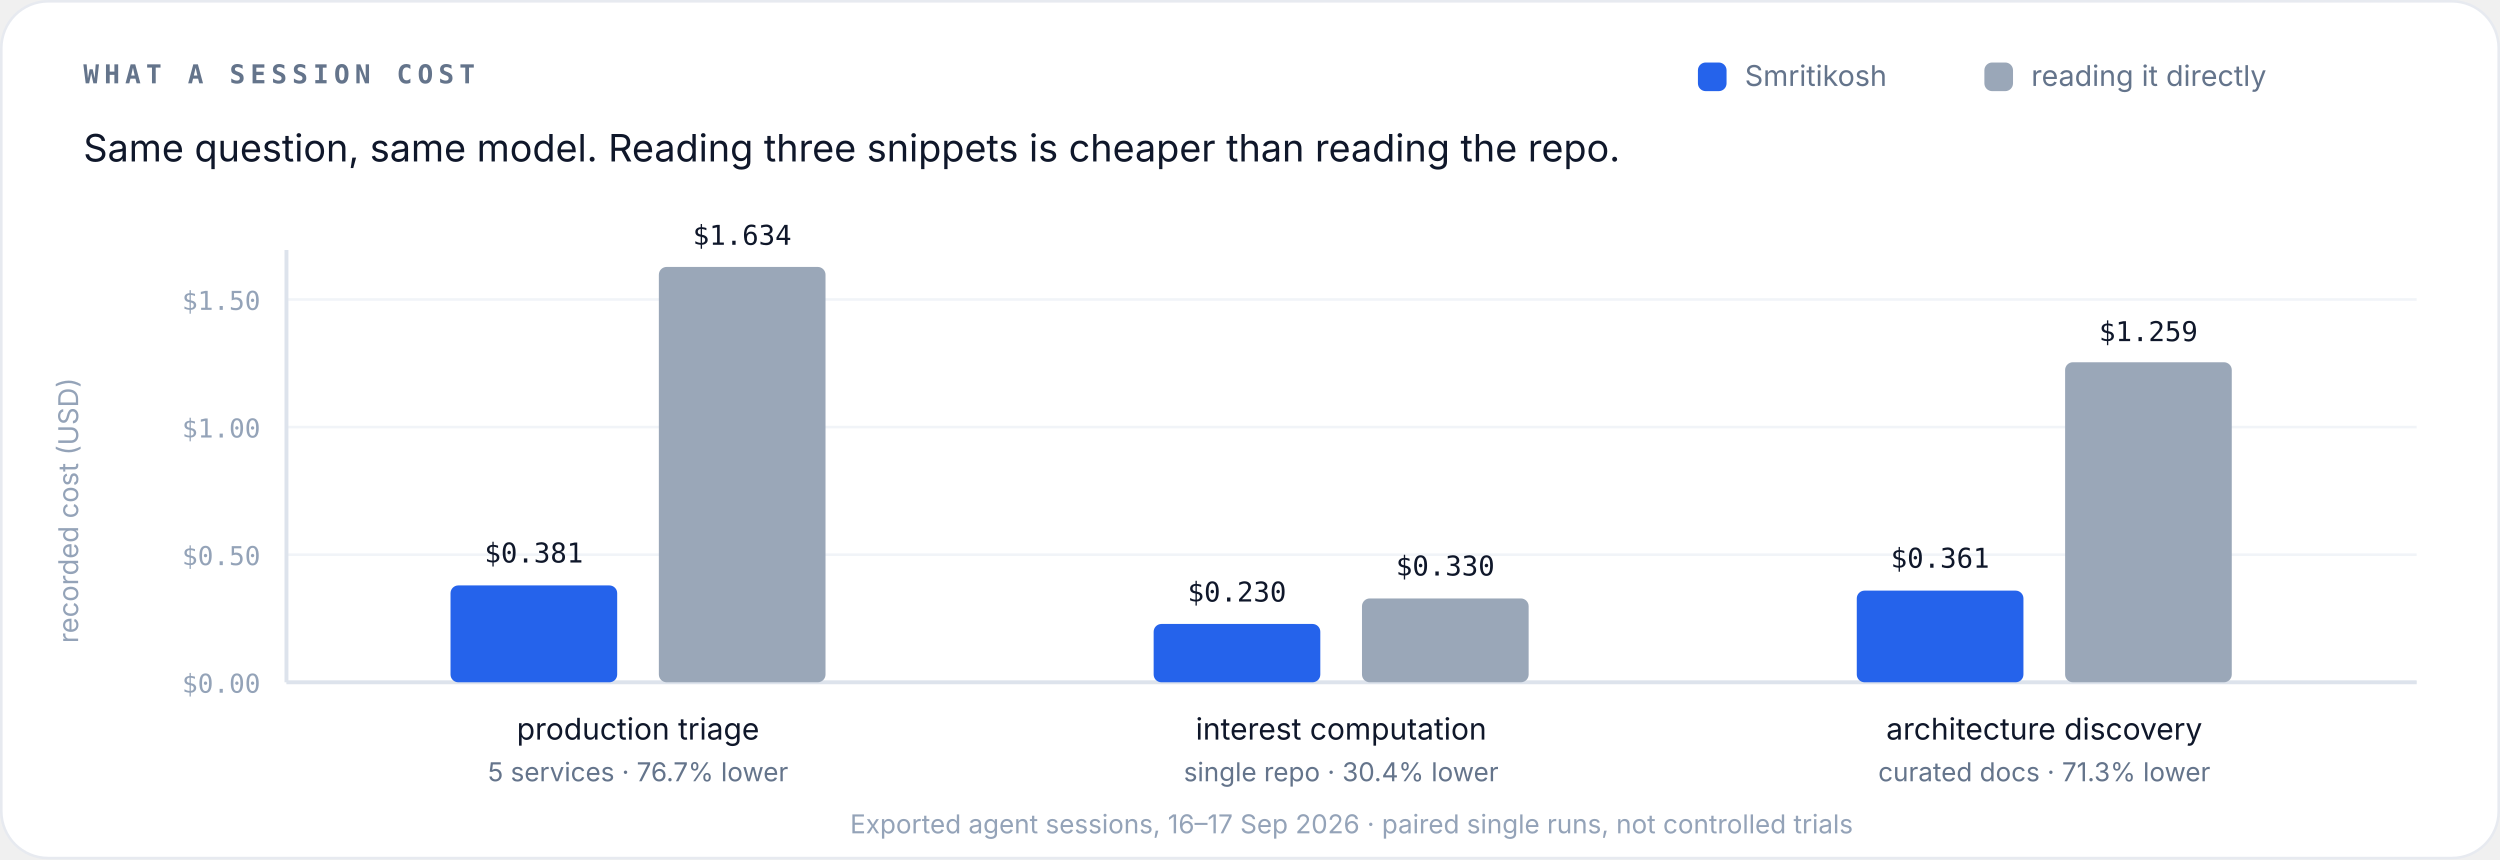
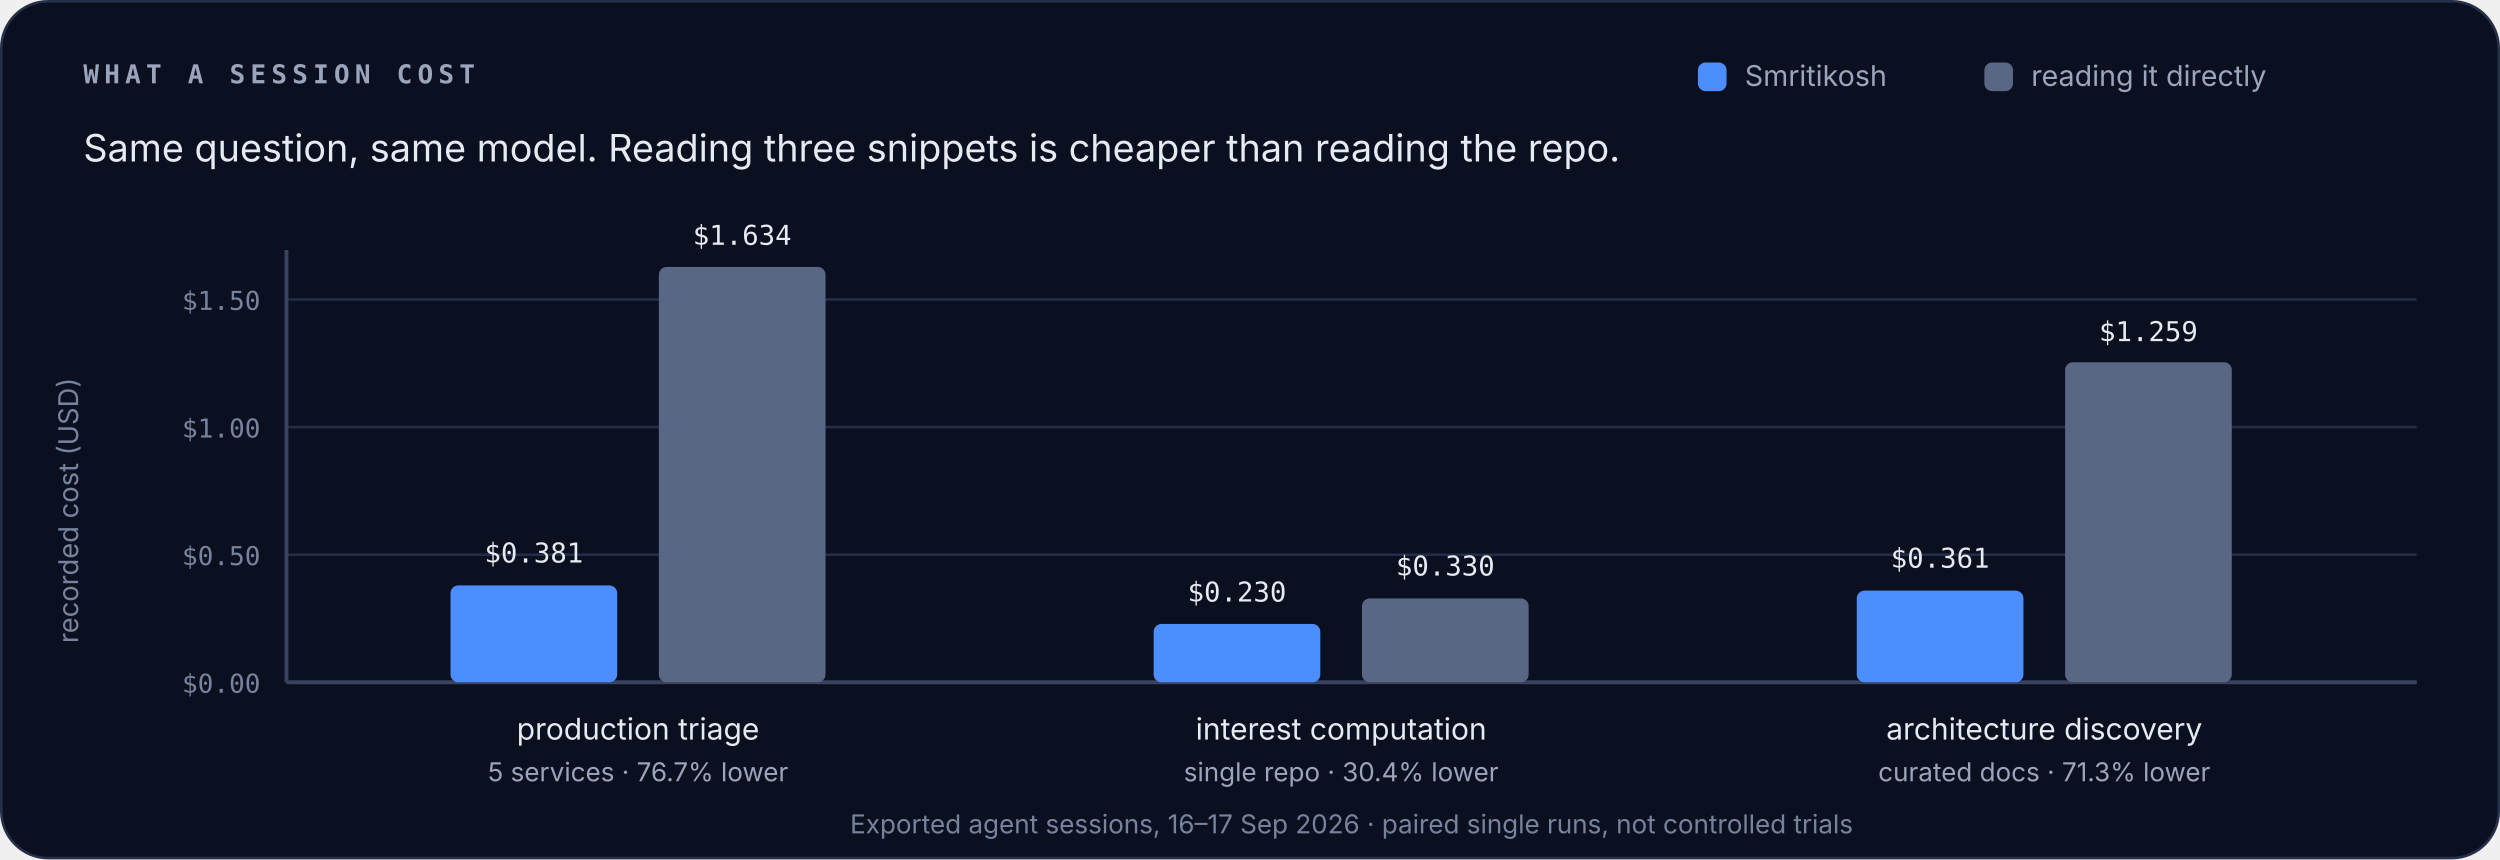
<svg xmlns="http://www.w3.org/2000/svg" viewBox="0 0 960 330" width="960" height="330" role="img" aria-label="Recorded session cost in US dollars for three paired benchmark tasks. Production triage cost 0.381 dollars with Smritikosh against 1.634 with direct exploration, interest computation 0.230 against 0.330, and architecture discovery 0.361 against 1.259. Lower is better.">
  <defs>
    <style>
      .sans{font-family:Inter,-apple-system,BlinkMacSystemFont,"Segoe UI",Roboto,Helvetica,Arial,sans-serif}
      .mono{font-family:"JetBrains Mono",ui-monospace,SFMono-Regular,Menlo,Consolas,monospace}
      .cap{font-size:10px;letter-spacing:.2em;font-weight:700}
-       .ink{fill:#0F172A}
-       .mut{fill:#64748B}
-       .faint{fill:#94A3B8}
+       .ink{fill:#E6EAF2}
+       .mut{fill:#9AA4BA}
+       .faint{fill:#77839C}

      .bar { transform-box:fill-box; transform-origin:bottom;
             animation: bk-grow 1.1s cubic-bezier(.2,.7,.3,1) both; }
      @keyframes bk-grow { from { transform:scaleY(0) } to { transform:scaleY(1) } }

      .val { animation: bk-in .5s ease-out .7s both; }
      @keyframes bk-in { from { opacity:0 } to { opacity:1 } }

      @media (prefers-reduced-motion: reduce) {
        .bar,.val { animation:none; transform:none; opacity:1 }
      }
    </style>
  </defs>
-   <rect x="0.5" y="0.5" width="959" height="329" rx="18" fill="#FFFFFF" stroke="#E7EAF0" />
-   <text class="mono cap" x="32" y="32" fill="#64748B">WHAT A SESSION COST</text>
+   <rect x="0.5" y="0.5" width="959" height="329" rx="18" fill="#0B1020" stroke="#26304A" />
+   <text class="mono cap" x="32" y="32" fill="#9AA4BA">WHAT A SESSION COST</text>
  <text class="sans ink" x="32" y="62" font-size="14.5">Same question, same model. Reading three snippets is cheaper than reading the repo.</text>
-   <rect x="652" y="24" width="11" height="11" rx="3" fill="#2563EB" />
+   <rect x="652" y="24" width="11" height="11" rx="3" fill="#4C8DFF" />
  <text class="sans mut" x="670" y="33" font-size="11">Smritikosh</text>
-   <rect x="762" y="24" width="11" height="11" rx="3" fill="#9AA7B8" />
+   <rect x="762" y="24" width="11" height="11" rx="3" fill="#5A6784" />
  <text class="sans mut" x="780" y="33" font-size="11">reading it directly</text>
  <text class="sans faint" x="30" y="196" font-size="10.5" transform="rotate(-90 30 196)" text-anchor="middle">recorded cost (USD)</text>
-   <g stroke="#F1F4F8" stroke-width="1">
+   <g stroke="#232D48" stroke-width="1">
    <line x1="110" y1="262" x2="928" y2="262" />
    <line x1="110" y1="213" x2="928" y2="213" />
    <line x1="110" y1="164" x2="928" y2="164" />
    <line x1="110" y1="115" x2="928" y2="115" />
  </g>
  <g class="mono faint" font-size="10" text-anchor="end">
    <text x="100" y="266">$0.00</text>
    <text x="100" y="217">$0.50</text>
    <text x="100" y="168">$1.00</text>
    <text x="100" y="119">$1.50</text>
  </g>
-   <g stroke="#DDE3EC" stroke-width="1.5">
+   <g stroke="#39435F" stroke-width="1.5">
    <line x1="110" y1="96" x2="110" y2="262" />
    <line x1="110" y1="262" x2="928" y2="262" />
  </g>
-   <rect class="bar" x="173" y="224.8" width="64" height="37.2" rx="3" fill="#2563EB" />
-   <rect class="bar" x="253" y="102.5" width="64" height="159.5" rx="3" fill="#9AA7B8" style="animation-delay:.12s" />
+   <rect class="bar" x="173" y="224.8" width="64" height="37.2" rx="3" fill="#4C8DFF" />
+   <rect class="bar" x="253" y="102.5" width="64" height="159.5" rx="3" fill="#5A6784" style="animation-delay:.12s" />
  <text class="mono ink val" x="205" y="216" font-size="10.5" text-anchor="middle">$0.381</text>
  <text class="mono ink val" x="285" y="94" font-size="10.5" text-anchor="middle" style="animation-delay:.8s">$1.634</text>
  <text class="sans ink" x="245" y="284" font-size="11.5" text-anchor="middle">production triage</text>
  <text class="sans mut" x="245" y="300" font-size="10" text-anchor="middle">5 services · 76.7% lower</text>
-   <rect class="bar" x="443" y="239.6" width="64" height="22.4" rx="3" fill="#2563EB" style="animation-delay:.24s" />
-   <rect class="bar" x="523" y="229.8" width="64" height="32.2" rx="3" fill="#9AA7B8" style="animation-delay:.36s" />
+   <rect class="bar" x="443" y="239.6" width="64" height="22.4" rx="3" fill="#4C8DFF" style="animation-delay:.24s" />
+   <rect class="bar" x="523" y="229.8" width="64" height="32.2" rx="3" fill="#5A6784" style="animation-delay:.36s" />
  <text class="mono ink val" x="475" y="231" font-size="10.5" text-anchor="middle" style="animation-delay:.85s">$0.230</text>
  <text class="mono ink val" x="555" y="221" font-size="10.5" text-anchor="middle" style="animation-delay:.9s">$0.330</text>
  <text class="sans ink" x="515" y="284" font-size="11.5" text-anchor="middle">interest computation</text>
  <text class="sans mut" x="515" y="300" font-size="10" text-anchor="middle">single repo · 30.4% lower</text>
-   <rect class="bar" x="713" y="226.8" width="64" height="35.2" rx="3" fill="#2563EB" style="animation-delay:.48s" />
-   <rect class="bar" x="793" y="139.1" width="64" height="122.9" rx="3" fill="#9AA7B8" style="animation-delay:.6s" />
+   <rect class="bar" x="713" y="226.8" width="64" height="35.2" rx="3" fill="#4C8DFF" style="animation-delay:.48s" />
+   <rect class="bar" x="793" y="139.1" width="64" height="122.9" rx="3" fill="#5A6784" style="animation-delay:.6s" />
  <text class="mono ink val" x="745" y="218" font-size="10.5" text-anchor="middle" style="animation-delay:.95s">$0.361</text>
  <text class="mono ink val" x="825" y="131" font-size="10.5" text-anchor="middle" style="animation-delay:1s">$1.259</text>
  <text class="sans ink" x="785" y="284" font-size="11.5" text-anchor="middle">architecture discovery</text>
  <text class="sans mut" x="785" y="300" font-size="10" text-anchor="middle">curated docs · 71.3% lower</text>
  <text class="sans faint" x="519" y="320" font-size="10" text-anchor="middle">Exported agent sessions, 16–17 Sep 2026 · paired single runs, not controlled trials</text>
</svg>
